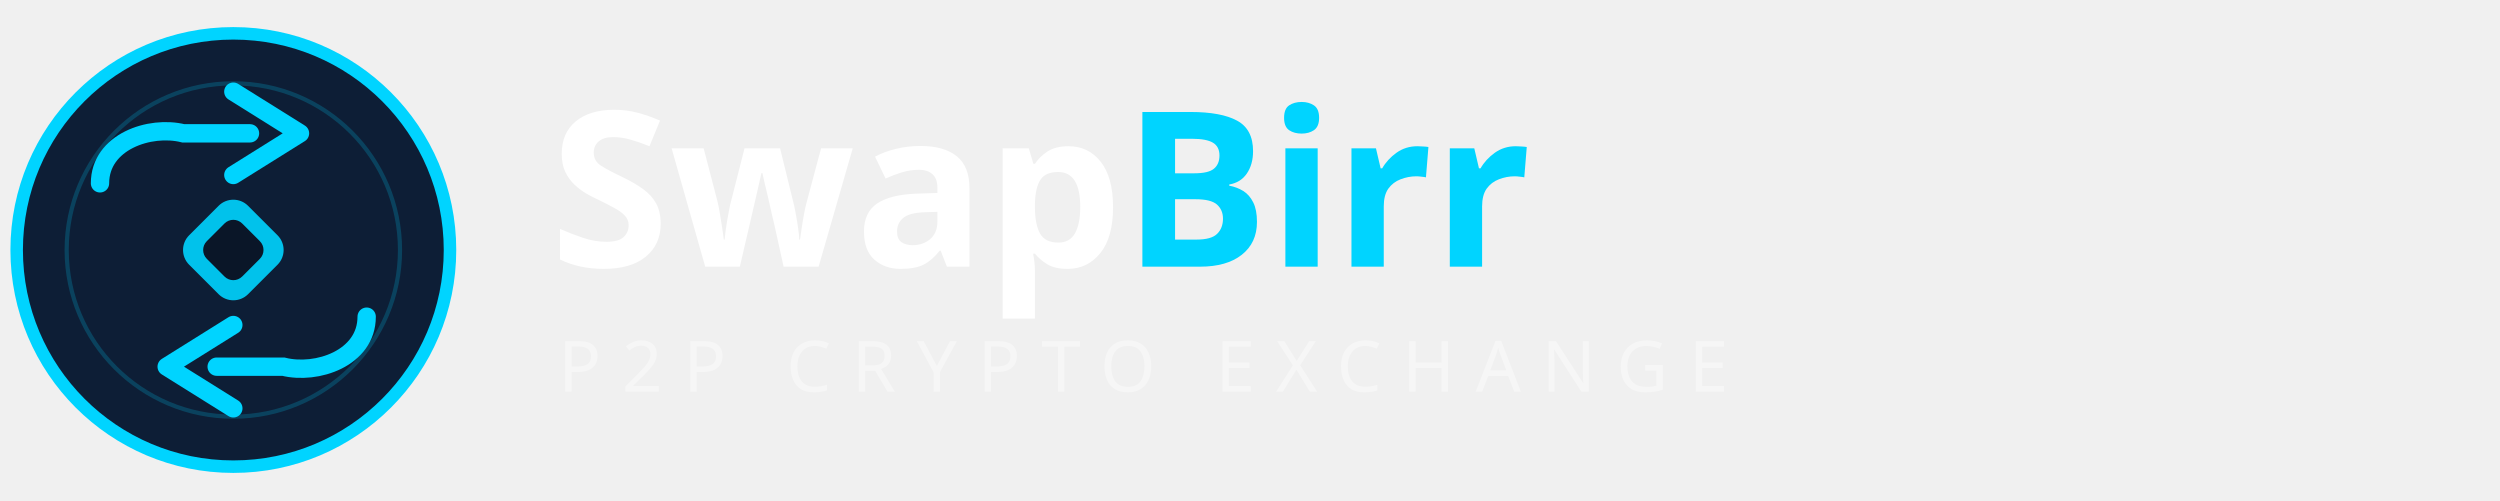
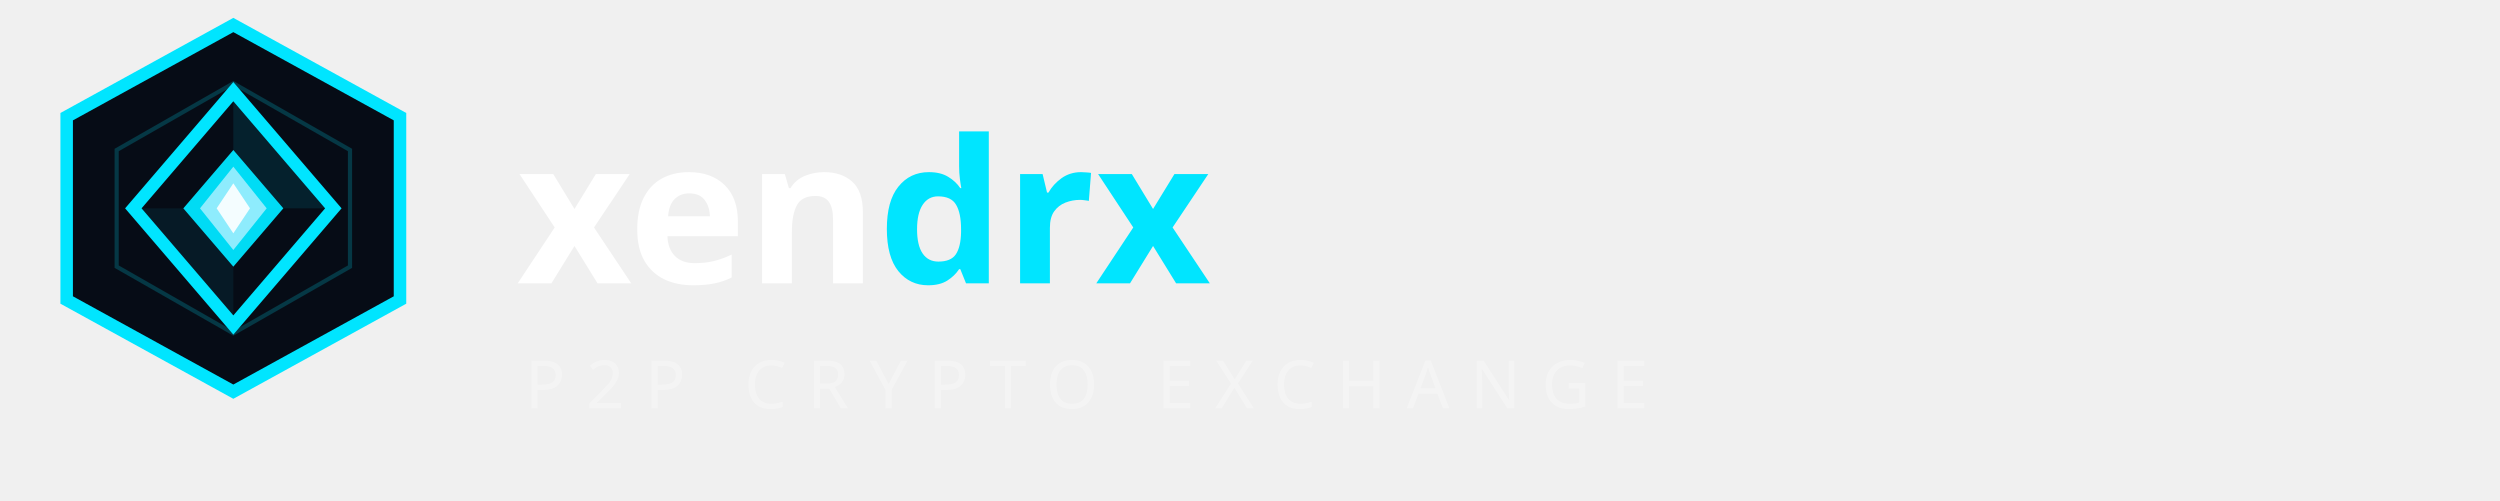
<svg xmlns="http://www.w3.org/2000/svg" viewBox="0 0 300 60">
-   <circle cx="28" cy="30" r="26" fill="#0d1e36" stroke="#00d4ff" stroke-width="1.5" />
-   <circle cx="28" cy="30" r="20" fill="none" stroke="#00d4ff" stroke-width="0.5" opacity="0.2" />
-   <path d="M12,22 C12,17 18,15 22,16 L30,16" fill="none" stroke="#00d4ff" stroke-width="2.2" stroke-linecap="round" />
-   <path d="M28,11 L36,16 L28,21" fill="none" stroke="#00d4ff" stroke-width="2.2" stroke-linecap="round" stroke-linejoin="round" />
-   <path d="M44,38 C44,43 38,45 34,44 L26,44" fill="none" stroke="#00d4ff" stroke-width="2.2" stroke-linecap="round" />
-   <path d="M28,49 L20,44 L28,39" fill="none" stroke="#00d4ff" stroke-width="2.2" stroke-linecap="round" stroke-linejoin="round" />
-   <rect x="23" y="25" width="10" height="10" rx="2.5" fill="#00d4ff" opacity="0.9" transform="rotate(45 28 30)" />
-   <rect x="25" y="27" width="6" height="6" rx="1.5" fill="#0a1628" transform="rotate(45 28 30)" />
-   <text x="66" y="32" font-family="'Poppins',sans-serif" font-size="26" font-weight="800" fill="#ffffff">Swap<tspan fill="#00d4ff">Birr</tspan>
+   <polygon points="28,3 48,14 48,36 28,47 8,36 8,14" fill="#060c16" stroke="#00e5ff" stroke-width="1.5" />
+   <polygon points="28,10 42,18 42,32 28,40 14,32 14,18" fill="none" stroke="#00e5ff" stroke-width="0.5" opacity="0.2" />
+   <polygon points="28,11 40,25 28,39 16,25" fill="none" stroke="#00e5ff" stroke-width="1.5" />
+   <polygon points="28,11 40,25 28,25" fill="#00e5ff" opacity="0.1" />
+   <polygon points="16,25 28,25 28,39" fill="#00e5ff" opacity="0.07" />
+   <polygon points="28,18 34,25 28,32 22,25" fill="#00e5ff" opacity="0.95" />
+   <polygon points="28,20 32,25 28,30 24,25" fill="#b2f0ff" opacity="0.8" />
+   <polygon points="28,22 30,25 28,28 26,25" fill="#ffffff" opacity="0.9" />
+   <text x="62" y="34" font-family="'Poppins',sans-serif" font-size="24" font-weight="800" fill="#ffffff">xen<tspan fill="#00e5ff">drx</tspan>
  </text>
-   <text x="67" y="47" font-family="'Poppins',sans-serif" font-size="8.5" fill="rgba(255,255,255,0.4)" letter-spacing="2.5">P2P CRYPTO EXCHANGE</text>
+   <text x="63" y="49" font-family="'Poppins',sans-serif" font-size="8" fill="rgba(255,255,255,0.3)" letter-spacing="2.5">P2P CRYPTO EXCHANGE</text>
</svg>
